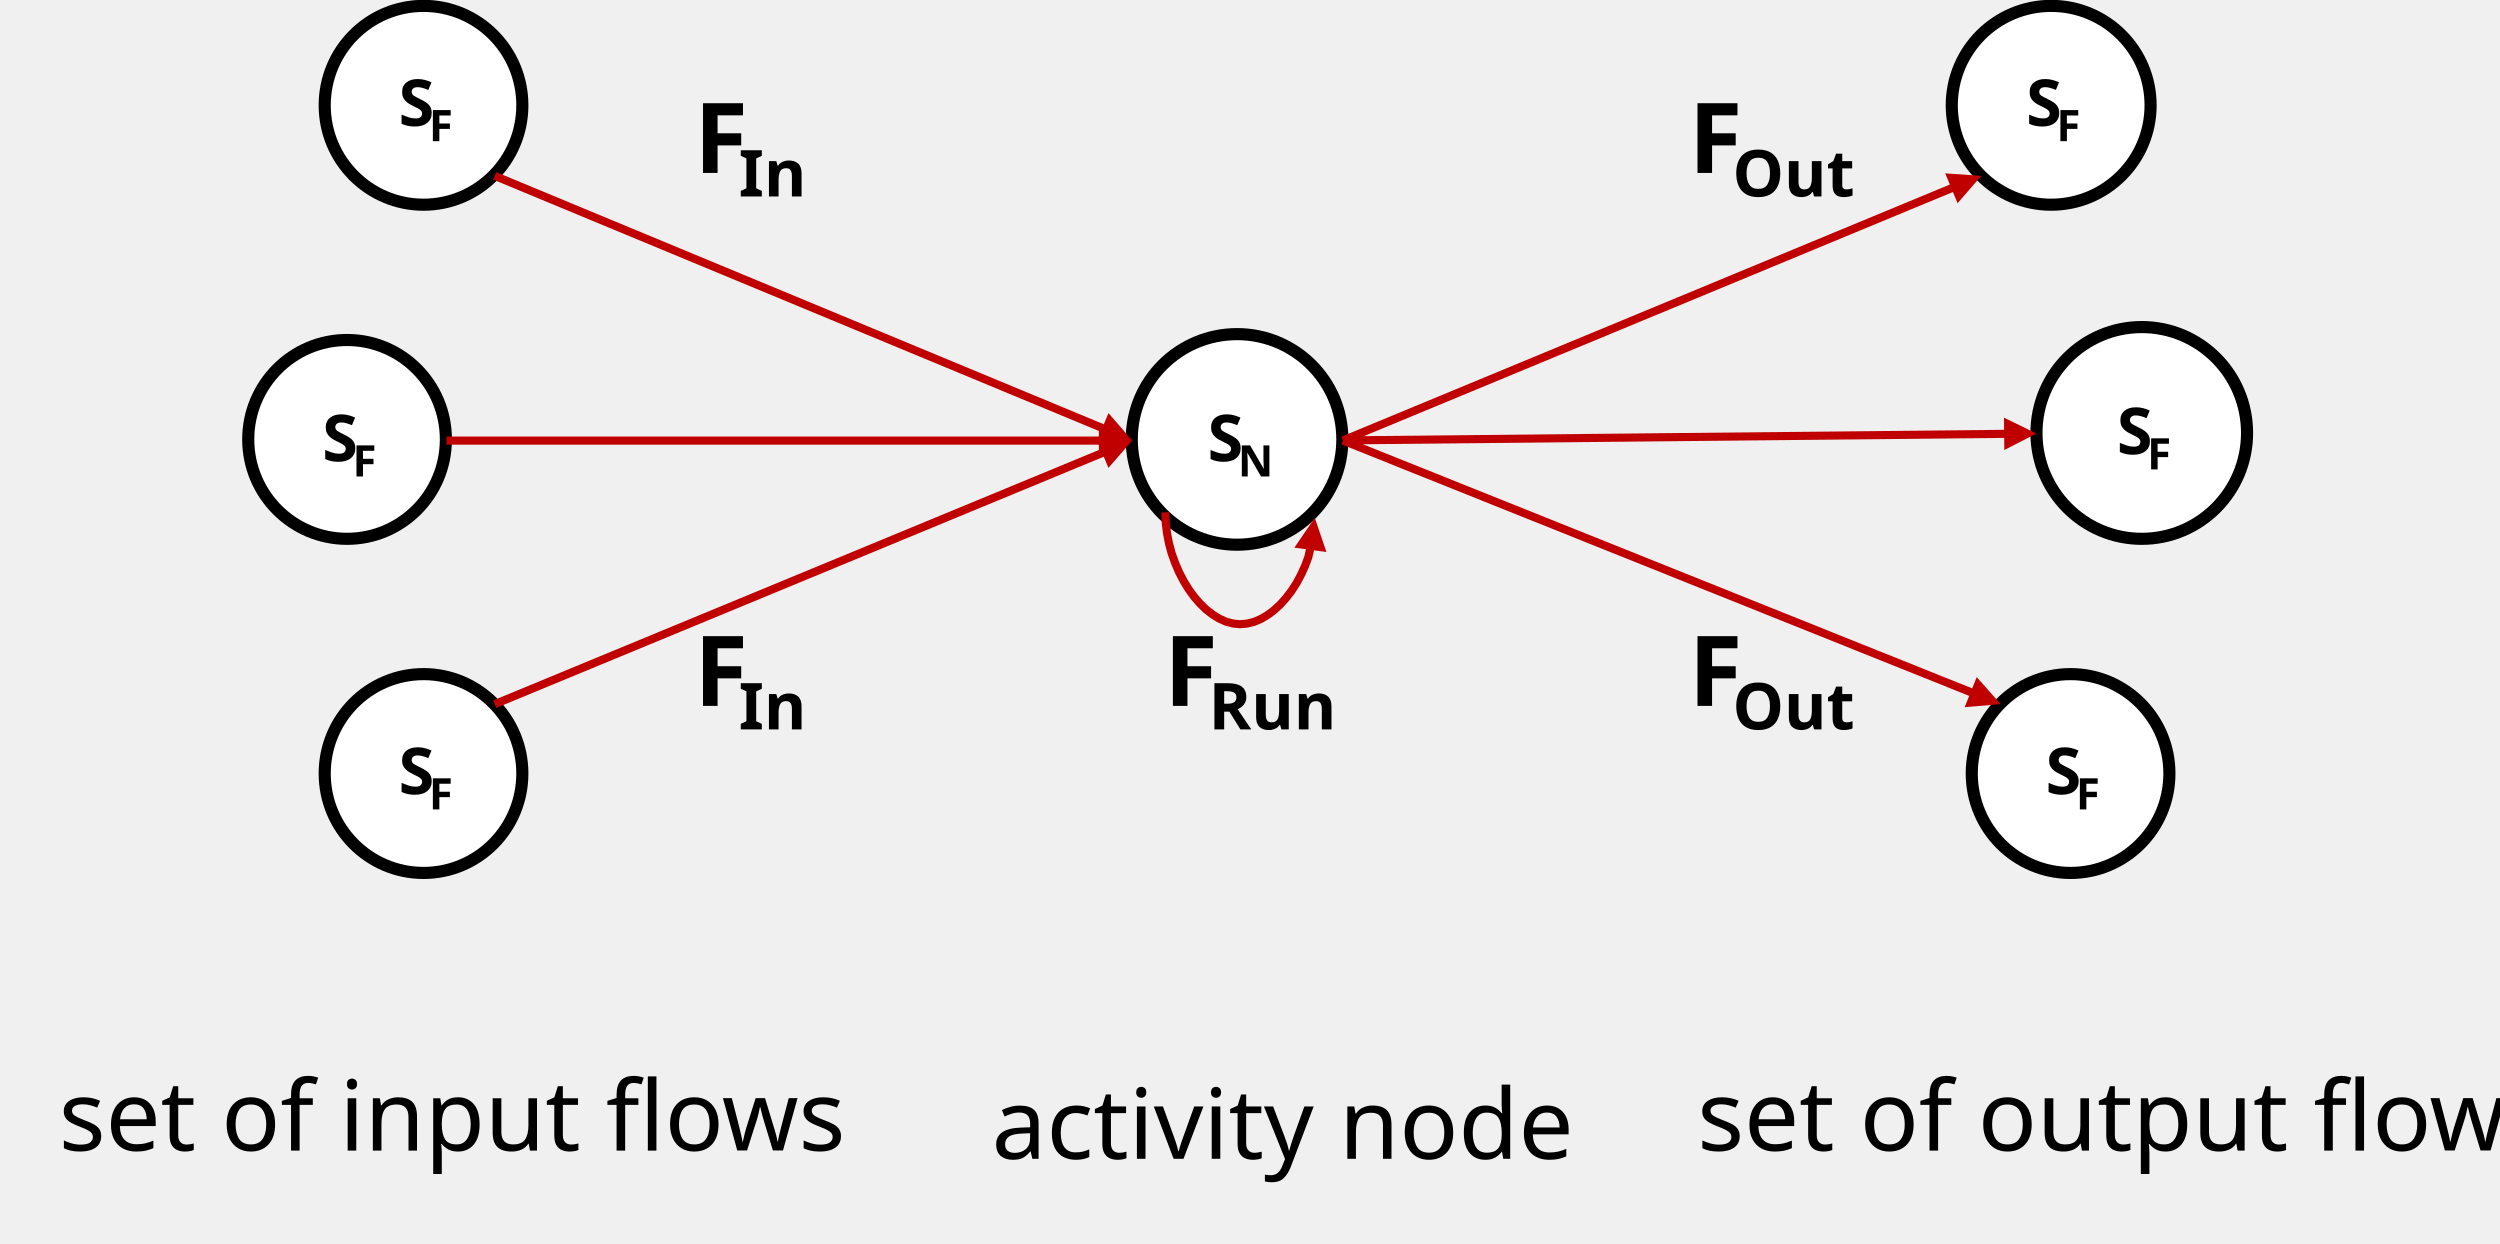
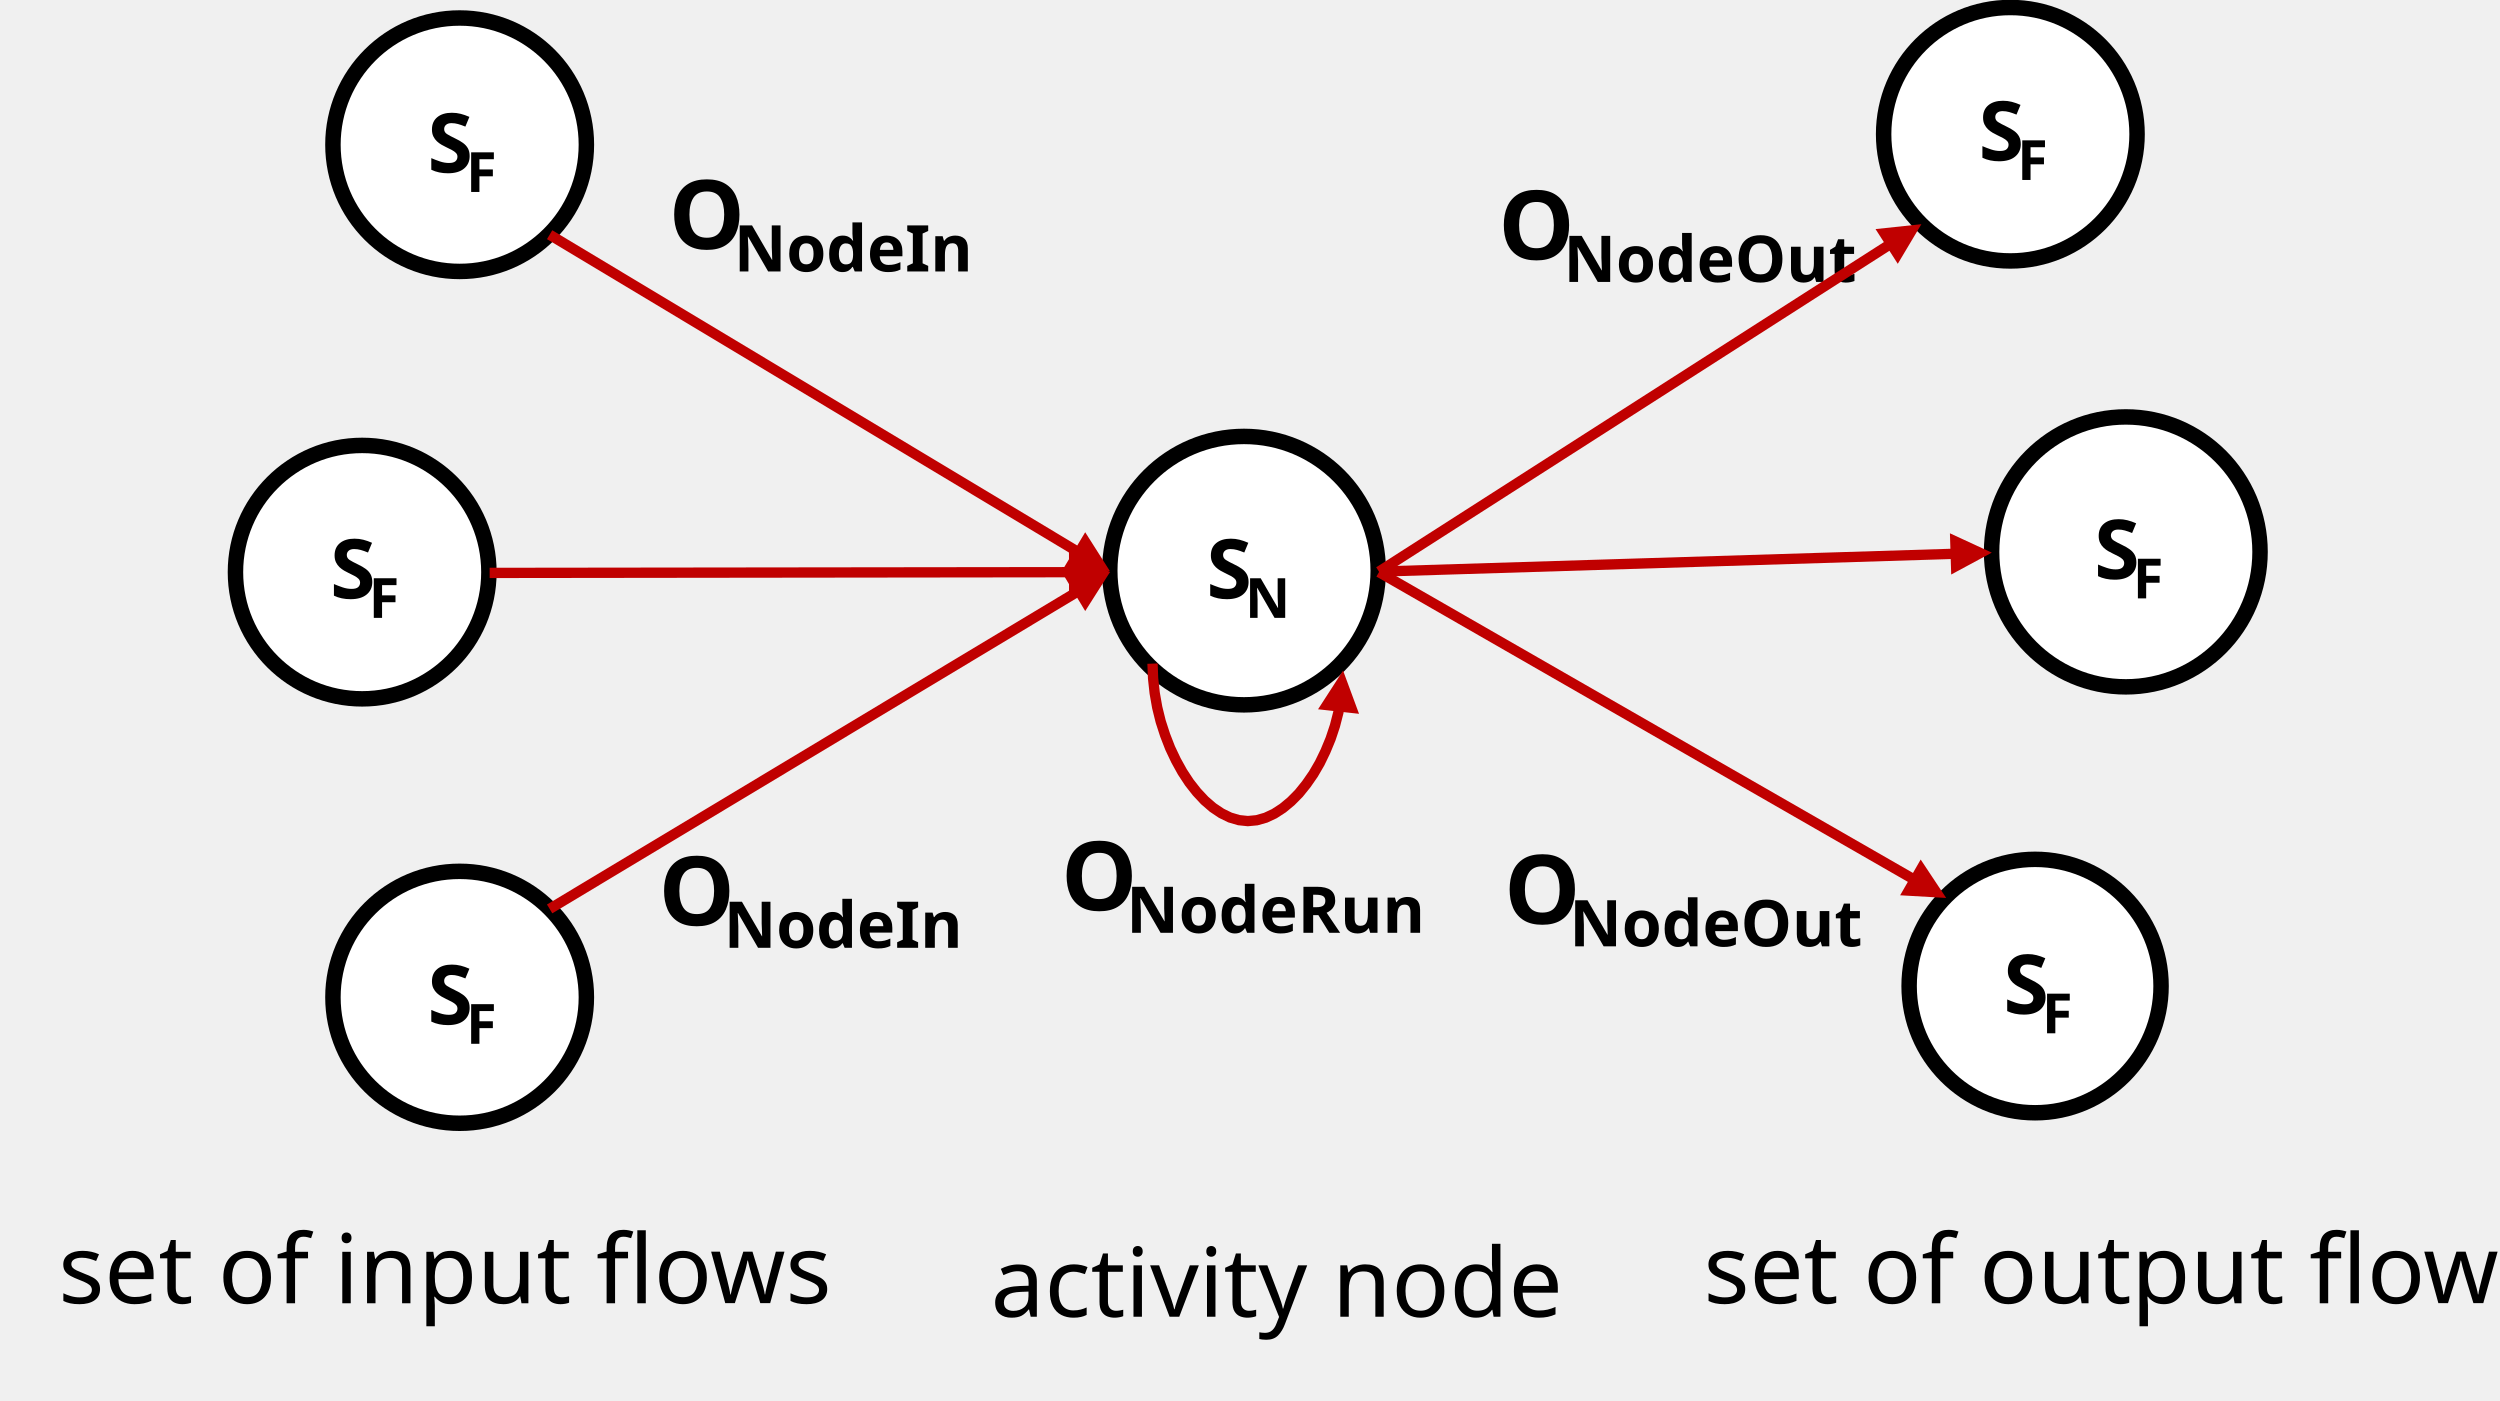
- <svg xmlns="http://www.w3.org/2000/svg" width="2125" height="1057" overflow="hidden">
+ <svg xmlns="http://www.w3.org/2000/svg" width="1667" height="934" overflow="hidden">
  <defs>
    <clipPath id="clip0">
-       <rect x="205" y="1336" width="2125" height="1057" />
+       <rect x="427" y="1329" width="1667" height="934" />
    </clipPath>
  </defs>
-   <g clip-path="url(#clip0)" transform="translate(-205 -1336)">
-     <path d="M416 1709.5C416 1662.83 453.608 1625 500 1625 546.392 1625 584 1662.83 584 1709.5 584 1756.17 546.392 1794 500 1794 453.608 1794 416 1756.17 416 1709.5Z" stroke="#000000" stroke-width="10.312" stroke-miterlimit="8" fill="#FFFFFF" fill-rule="evenodd" />
-     <text font-family="Calibri,Calibri_MSFontService,sans-serif" font-weight="700" font-size="55" transform="matrix(1 0 0 1 478.905 1728)">S<tspan font-size="37" x="25.781" y="13">F</tspan>
+   <g clip-path="url(#clip0)" transform="translate(-427 -1329)">
+     <path d="M584 1710.5C584 1663.83 621.832 1626 668.5 1626 715.168 1626 753 1663.83 753 1710.5 753 1757.17 715.168 1795 668.5 1795 621.832 1795 584 1757.17 584 1710.5Z" stroke="#000000" stroke-width="10.312" stroke-miterlimit="8" fill="#FFFFFF" fill-rule="evenodd" />
+     <text font-family="Calibri,Calibri_MSFontService,sans-serif" font-weight="700" font-size="55" transform="matrix(1 0 0 1 647.134 1728)">S<tspan font-size="37" x="25.781" y="13">F</tspan>
    </text>
-     <path d="M1936 1704C1936 1654.29 1976.07 1614 2025.5 1614 2074.93 1614 2115 1654.29 2115 1704 2115 1753.71 2074.93 1794 2025.5 1794 1976.07 1794 1936 1753.71 1936 1704Z" stroke="#000000" stroke-width="10.312" stroke-miterlimit="8" fill="#FFFFFF" fill-rule="evenodd" />
-     <text font-family="Calibri,Calibri_MSFontService,sans-serif" font-weight="700" font-size="55" transform="matrix(1 0 0 1 2004.34 1722)">S<tspan font-size="37" x="25.781" y="13">F</tspan>
+     <path d="M1755 1697C1755 1647.29 1795.07 1607 1844.5 1607 1893.93 1607 1934 1647.29 1934 1697 1934 1746.71 1893.93 1787 1844.5 1787 1795.07 1787 1755 1746.71 1755 1697Z" stroke="#000000" stroke-width="10.312" stroke-miterlimit="8" fill="#FFFFFF" fill-rule="evenodd" />
+     <text font-family="Calibri,Calibri_MSFontService,sans-serif" font-weight="700" font-size="55" transform="matrix(1 0 0 1 1823.44 1715)">S<tspan font-size="37" x="25.781" y="13">F</tspan>
    </text>
-     <path d="M481 1425.5C481 1378.83 518.608 1341 565 1341 611.392 1341 649 1378.83 649 1425.5 649 1472.17 611.392 1510 565 1510 518.608 1510 481 1472.17 481 1425.5Z" stroke="#000000" stroke-width="10.312" stroke-miterlimit="8" fill="#FFFFFF" fill-rule="evenodd" />
-     <text font-family="Calibri,Calibri_MSFontService,sans-serif" font-weight="700" font-size="55" transform="matrix(1 0 0 1 543.828 1443)">S<tspan font-size="37" x="25.781" y="13">F</tspan>
+     <path d="M649 1425.5C649 1378.83 686.832 1341 733.5 1341 780.168 1341 818 1378.83 818 1425.5 818 1472.17 780.168 1510 733.5 1510 686.832 1510 649 1472.17 649 1425.5Z" stroke="#000000" stroke-width="10.312" stroke-miterlimit="8" fill="#FFFFFF" fill-rule="evenodd" />
+     <text font-family="Calibri,Calibri_MSFontService,sans-serif" font-weight="700" font-size="55" transform="matrix(1 0 0 1 712.057 1444)">S<tspan font-size="37" x="25.781" y="13">F</tspan>
    </text>
-     <path d="M481 1993.5C481 1946.83 518.608 1909 565 1909 611.392 1909 649 1946.83 649 1993.5 649 2040.17 611.392 2078 565 2078 518.608 2078 481 2040.17 481 1993.5Z" stroke="#000000" stroke-width="10.312" stroke-miterlimit="8" fill="#FFFFFF" fill-rule="evenodd" />
-     <text font-family="Calibri,Calibri_MSFontService,sans-serif" font-weight="700" font-size="55" transform="matrix(1 0 0 1 543.828 2011)">S<tspan font-size="37" x="25.781" y="13">F</tspan>
+     <path d="M649 1994C649 1947.61 686.832 1910 733.5 1910 780.168 1910 818 1947.61 818 1994 818 2040.39 780.168 2078 733.5 2078 686.832 2078 649 2040.39 649 1994Z" stroke="#000000" stroke-width="10.312" stroke-miterlimit="8" fill="#FFFFFF" fill-rule="evenodd" />
+     <text font-family="Calibri,Calibri_MSFontService,sans-serif" font-weight="700" font-size="55" transform="matrix(1 0 0 1 712.057 2012)">S<tspan font-size="37" x="25.781" y="13">F</tspan>
    </text>
-     <path d="M1864 1425.5C1864 1378.83 1901.83 1341 1948.5 1341 1995.17 1341 2033 1378.83 2033 1425.5 2033 1472.17 1995.17 1510 1948.5 1510 1901.83 1510 1864 1472.17 1864 1425.5Z" stroke="#000000" stroke-width="10.312" stroke-miterlimit="8" fill="#FFFFFF" fill-rule="evenodd" />
-     <text font-family="Calibri,Calibri_MSFontService,sans-serif" font-weight="700" font-size="55" transform="matrix(1 0 0 1 1927.24 1443)">S<tspan font-size="37" x="25.781" y="13">F</tspan>
+     <path d="M1683 1418.5C1683 1371.83 1720.83 1334 1767.5 1334 1814.17 1334 1852 1371.83 1852 1418.5 1852 1465.17 1814.17 1503 1767.5 1503 1720.83 1503 1683 1465.17 1683 1418.5Z" stroke="#000000" stroke-width="10.312" stroke-miterlimit="8" fill="#FFFFFF" fill-rule="evenodd" />
+     <text font-family="Calibri,Calibri_MSFontService,sans-serif" font-weight="700" font-size="55" transform="matrix(1 0 0 1 1746.34 1436)">S<tspan font-size="37" x="25.781" y="13">F</tspan>
    </text>
-     <path d="M1881 1993.5C1881 1946.83 1918.61 1909 1965 1909 2011.39 1909 2049 1946.83 2049 1993.5 2049 2040.17 2011.39 2078 1965 2078 1918.61 2078 1881 2040.17 1881 1993.5Z" stroke="#000000" stroke-width="10.312" stroke-miterlimit="8" fill="#FFFFFF" fill-rule="evenodd" />
-     <text font-family="Calibri,Calibri_MSFontService,sans-serif" font-weight="700" font-size="55" transform="matrix(1 0 0 1 1943.77 2011)">S<tspan font-size="37" x="25.781" y="13">F</tspan>
-       <tspan font-weight="400" font-size="83" x="-1688.77" y="303">set of input flows</tspan>
-       <tspan font-weight="400" font-size="83" x="-296.048" y="303">set of output flows</tspan>
+     <path d="M1700 1986.5C1700 1939.83 1737.61 1902 1784 1902 1830.39 1902 1868 1939.83 1868 1986.5 1868 2033.17 1830.39 2071 1784 2071 1737.61 2071 1700 2033.17 1700 1986.5Z" stroke="#000000" stroke-width="10.312" stroke-miterlimit="8" fill="#FFFFFF" fill-rule="evenodd" />
+     <text font-family="Calibri,Calibri_MSFontService,sans-serif" font-weight="700" font-size="55" transform="matrix(1 0 0 1 1762.87 2005)">S<tspan font-size="37" x="25.781" y="13">F</tspan>
+       <tspan font-weight="400" font-size="64" x="-1296.94" y="193">set of input flows</tspan>
+       <tspan font-weight="400" font-size="64" x="-199.939" y="193">set of output flows</tspan>
    </text>
    <path d="M1167 1709.5C1167 1660.07 1207.07 1620 1256.5 1620 1305.93 1620 1346 1660.07 1346 1709.5 1346 1758.93 1305.93 1799 1256.5 1799 1207.07 1799 1167 1758.93 1167 1709.5Z" stroke="#000000" stroke-width="10.312" stroke-miterlimit="8" fill="#FFFFFF" fill-rule="evenodd" />
    <text font-family="Calibri,Calibri_MSFontService,sans-serif" font-weight="700" font-size="55" transform="matrix(1 0 0 1 1231.44 1728)">S<tspan font-size="37" x="25.781" y="13">N</tspan>
-       <tspan font-size="83" x="-436.341" y="-245">F</tspan>
-       <tspan font-size="55" x="-398.528" y="-225">In</tspan>
-       <tspan font-size="83" x="-36.953" y="208">F</tspan>
-       <tspan font-size="55" x="0.859" y="228">Run</tspan>
-       <tspan font-size="83" x="408.974" y="-245">F</tspan>
-       <tspan font-size="55" x="446.191" y="-225">Out</tspan>
+       <tspan font-size="64" x="-358.609" y="-233">O</tspan>
+       <tspan font-size="43" x="-315.067" y="-218">NodeIn</tspan>
+       <tspan font-size="64" x="-96.939" y="208">O</tspan>
+       <tspan font-size="43" x="-53.397" y="223">NodeRun</tspan>
+       <tspan font-size="64" x="194.601" y="-226">O</tspan>
+       <tspan font-size="43" x="238.142" y="-211">NodeOut</tspan>
    </text>
-     <path d="M0.145-3.434 9.152-3.054 18.283-1.961 27.218-0.225 35.971 2.156 44.384 5.175 52.473 8.642 60.132 12.632 67.285 17.014 73.891 21.807 79.862 26.998 85.224 32.491 89.707 38.293 93.422 44.33 96.191 50.543 97.896 57.022 98.514 63.544 97.964 70.069 96.331 76.536 93.705 82.73 90.182 88.778 85.836 94.573 80.796 100.071 75.078 105.205 68.796 110.062 61.934 114.463 54.659 118.391 46.941 121.928 38.848 124.93 28.072 127.312 26.588 120.599 37.133 118.268 36.679 118.402 44.429 115.527 44.193 115.625 51.693 112.188 51.492 112.288 58.555 108.475 58.331 108.607 64.956 104.357 64.71 104.531 70.772 99.843 70.579 100.005 76.079 95.067 75.841 95.302 80.653 90.052 80.438 90.312 84.562 84.812 84.342 85.145 87.655 79.457 87.46 79.846 89.898 74.096 89.73 74.596 91.23 68.658 91.137 69.212 91.637 63.274 91.64 63.887 91.078 57.949 91.176 58.5 89.613 52.562 89.798 53.087 87.235 47.337 87.447 47.739 83.947 42.052 84.155 42.352 79.905 36.852 80.165 37.151 75.04 31.901 75.244 32.094 69.494 27.094 69.731 27.282 63.356 22.657 63.579 22.806 56.642 18.556 56.849 18.674 49.412 14.799 49.646 14.91 41.771 11.535 41.964 11.611 33.777 8.673 34.035 8.754 25.535 6.442 25.782 6.499 17.095 4.812 17.341 4.851 8.466 3.788 8.73 3.809-0.145 3.434ZM33.735 136.957 4.625 127.062 30.007 109.711Z" fill="#C00000" transform="matrix(1.83697e-16 1 1 -1.83697e-16 1195.5 1771.5)" />
-     <text font-family="Calibri,Calibri_MSFontService,sans-serif" font-weight="400" font-size="83" transform="matrix(1 0 0 1 1047.95 2321)">activity node</text>
-     <path d="M584.5 1707.06 1143.62 1707.06 1143.62 1713.94 584.5 1713.94ZM1139.04 1696.75 1166.54 1710.5 1139.04 1724.25Z" fill="#C00000" />
-     <path d="M0.034-3.437 566.639 2.186 566.571 9.061-0.034 3.437ZM562.158-8.171 589.52 5.851 561.885 19.328Z" fill="#C00000" transform="matrix(1 0 0 -1 1346.5 1710.35)" />
-     <path d="M626.818 1482.32 1147.48 1698.4 1144.85 1704.75 624.182 1488.67ZM1147.2 1687.12 1167.33 1710.36 1136.66 1712.52Z" fill="#C00000" />
-     <path d="M1.314-3.177 521.969 212.108 519.341 218.461-1.314 3.177ZM521.673 200.826 541.832 224.041 511.165 226.239Z" fill="#C00000" transform="matrix(1 0 0 -1 625.5 1934.54)" />
-     <path d="M1.316-3.176 522.724 212.913 520.092 219.264-1.316 3.176ZM522.439 201.631 542.579 224.862 511.91 227.036Z" fill="#C00000" transform="matrix(1 0 0 -1 1346.5 1710.36)" />
-     <path d="M1347.78 1707.31 1885.62 1922.83 1883.06 1929.21 1345.22 1713.69ZM1885.2 1911.55 1905.61 1934.54 1874.97 1937.08Z" fill="#C00000" />
-     <text font-family="Calibri,Calibri_MSFontService,sans-serif" font-weight="700" font-size="83" transform="matrix(1 0 0 1 1640.41 1936)">F<tspan font-size="55" x="37.217" y="20">Out</tspan>
-       <tspan font-size="83" x="-845.315" y="0">F</tspan>
-       <tspan font-size="55" x="-807.503" y="20">In</tspan>
+     <path d="M0.131-3.435 10.065-3.055 20.046-1.968 29.897-0.241 39.505 2.13 48.778 5.135 57.672 8.59 66.068 12.564 73.963 16.929 81.256 21.705 87.863 26.886 93.731 32.363 98.739 38.162 102.798 44.217 105.84 50.438 107.761 56.954 108.455 63.544 107.83 70.137 105.981 76.643 103.076 82.858 99.15 88.914 94.35 94.701 88.793 100.192 82.437 105.316 75.472 110.152 67.927 114.537 59.844 118.45 51.327 121.973 42.472 124.924 33.133 127.324 27.807 127.955 26.998 121.128 32.095 120.524 31.645 120.608 40.645 118.296 40.413 118.364 49.038 115.489 48.811 115.573 57.124 112.136 56.94 112.219 64.815 108.406 64.585 108.528 71.898 104.278 71.664 104.427 78.414 99.739 78.218 99.886 84.343 94.949 84.084 95.18 89.396 89.93 89.167 90.18 93.729 84.68 93.491 85.005 97.178 79.317 96.948 79.732 99.636 73.982 99.443 74.498 101.131 68.56 101.015 69.176 101.578 63.238 101.581 63.922 100.956 57.985 101.078 58.597 99.328 52.659 99.537 53.198 96.725 47.448 96.957 47.852 93.145 42.164 93.398 42.497 88.648 36.997 88.904 37.263 83.279 32.013 83.504 32.205 77.129 27.205 77.367 27.376 70.304 22.751 70.524 22.883 62.837 18.633 63.029 18.732 54.842 14.857 55.068 14.954 46.38 11.579 46.565 11.645 37.503 8.708 37.739 8.775 28.364 6.462 28.594 6.511 18.969 4.823 19.19 4.855 9.44 3.792 9.681 3.81-0.131 3.435ZM33.471 137.704 4.625 127.062 30.446 110.371Z" fill="#C00000" transform="matrix(1.83697e-16 1 1 -1.83697e-16 1195.5 1771.5)" />
+     <text font-family="Calibri,Calibri_MSFontService,sans-serif" font-weight="400" font-size="64" transform="matrix(1 0 0 1 1087.64 2207)">activity node</text>
+     <path d="M0.004-3.438 390.896-2.942 390.887 3.933-0.004 3.438ZM386.326-13.26 413.809 0.525 386.291 14.24Z" fill="#C00000" transform="matrix(1 0 0 -1 753.5 1711.02)" />
+     <path d="M0.106-3.436 385.819 8.497 385.607 15.369-0.106 3.436ZM381.557-1.952 408.619 12.642 380.707 25.535Z" fill="#C00000" transform="matrix(1 0 0 -1 1346.5 1710.14)" />
+     <path d="M795.269 1482.55 1149.23 1695.09 1145.69 1700.99 791.73 1488.45ZM1150.61 1683.89 1167.1 1709.84 1136.45 1707.47Z" fill="#C00000" />
+     <path d="M1.771-2.946 355.732 209.813 352.19 215.706-1.771 2.946ZM357.117 198.613 373.603 224.566 342.95 222.183Z" fill="#C00000" transform="matrix(1 0 0 -1 793.5 1935.07)" />
+     <path d="M1.854-2.895 344.234 216.398 340.525 222.187-1.854 2.895ZM345.936 205.242 361.678 231.653 331.104 228.399Z" fill="#C00000" transform="matrix(1 0 0 -1 1346.5 1710.15)" />
+     <path d="M1348.21 1707.52 1706.55 1913.36 1703.13 1919.32 1344.79 1713.48ZM1707.71 1902.13 1724.71 1927.75 1694.01 1925.98Z" fill="#C00000" />
+     <text font-family="Calibri,Calibri_MSFontService,sans-serif" font-weight="700" font-size="64" transform="matrix(1 0 0 1 1429.92 1945)">O<tspan font-size="43" x="43.542" y="15">NodeOut</tspan>
+       <tspan font-size="64" x="-563.817" y="1">O</tspan>
+       <tspan font-size="43" x="-520.275" y="16">NodeIn</tspan>
    </text>
  </g>
</svg>
